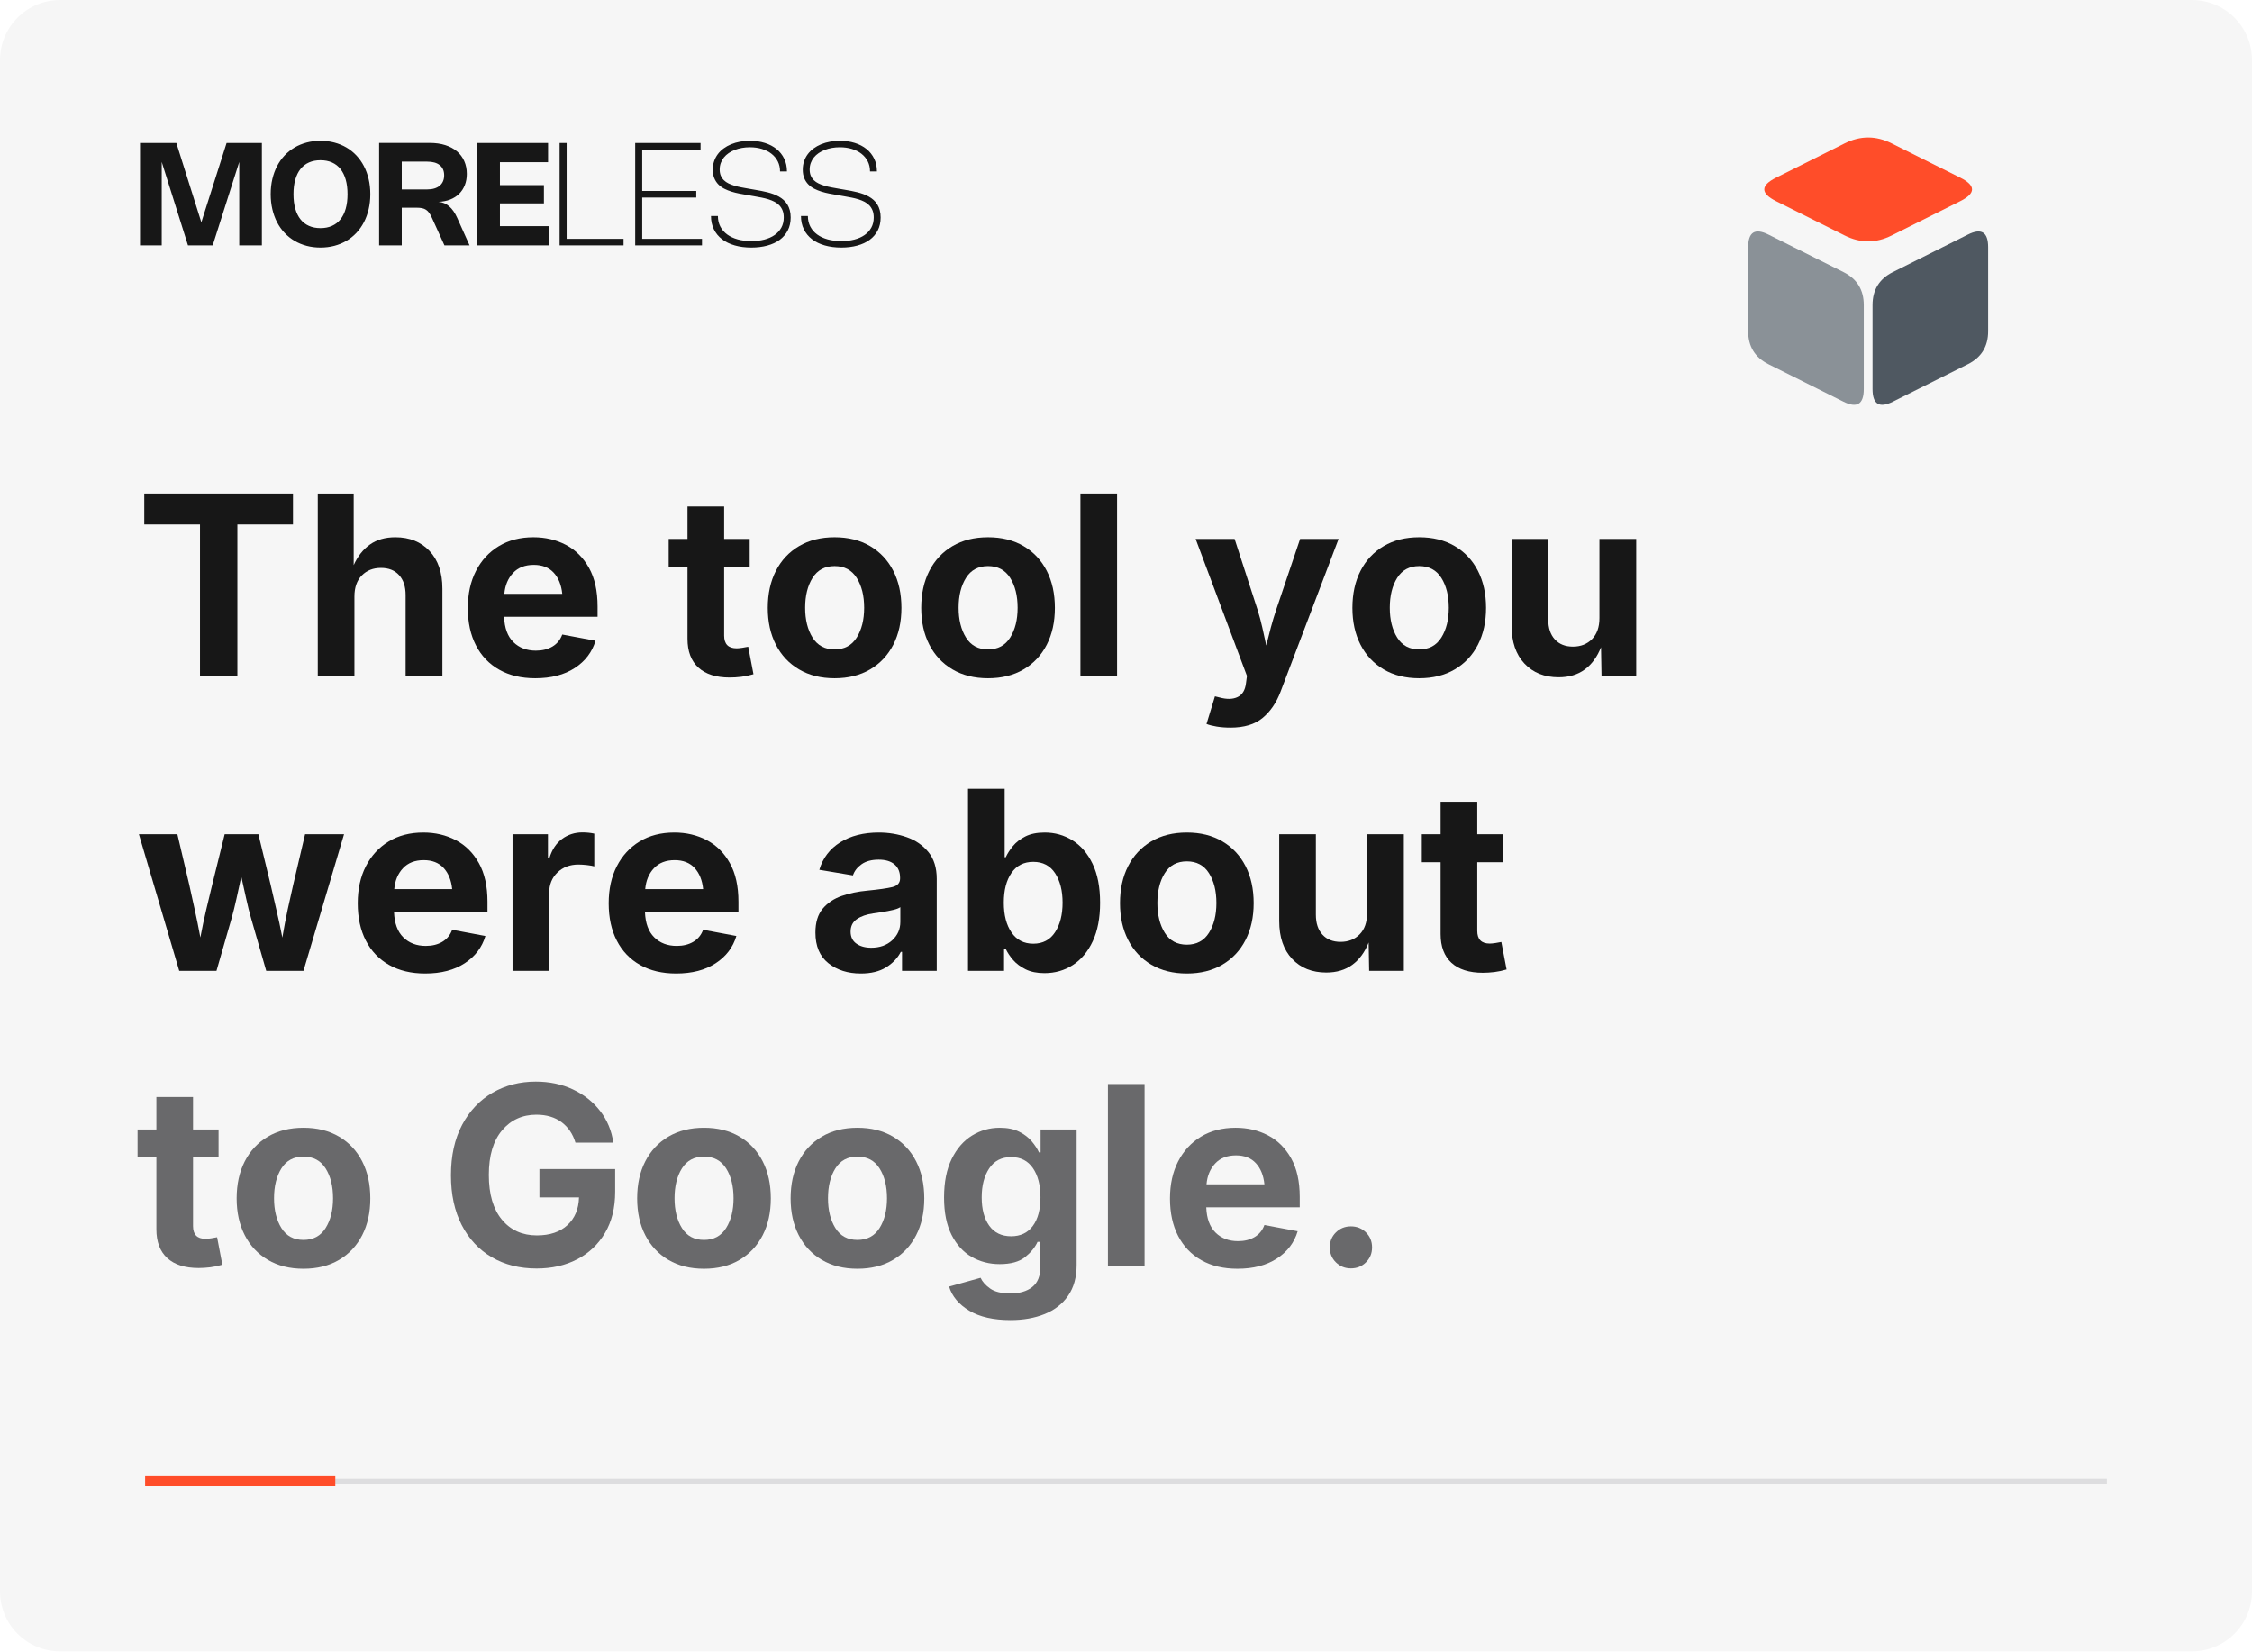
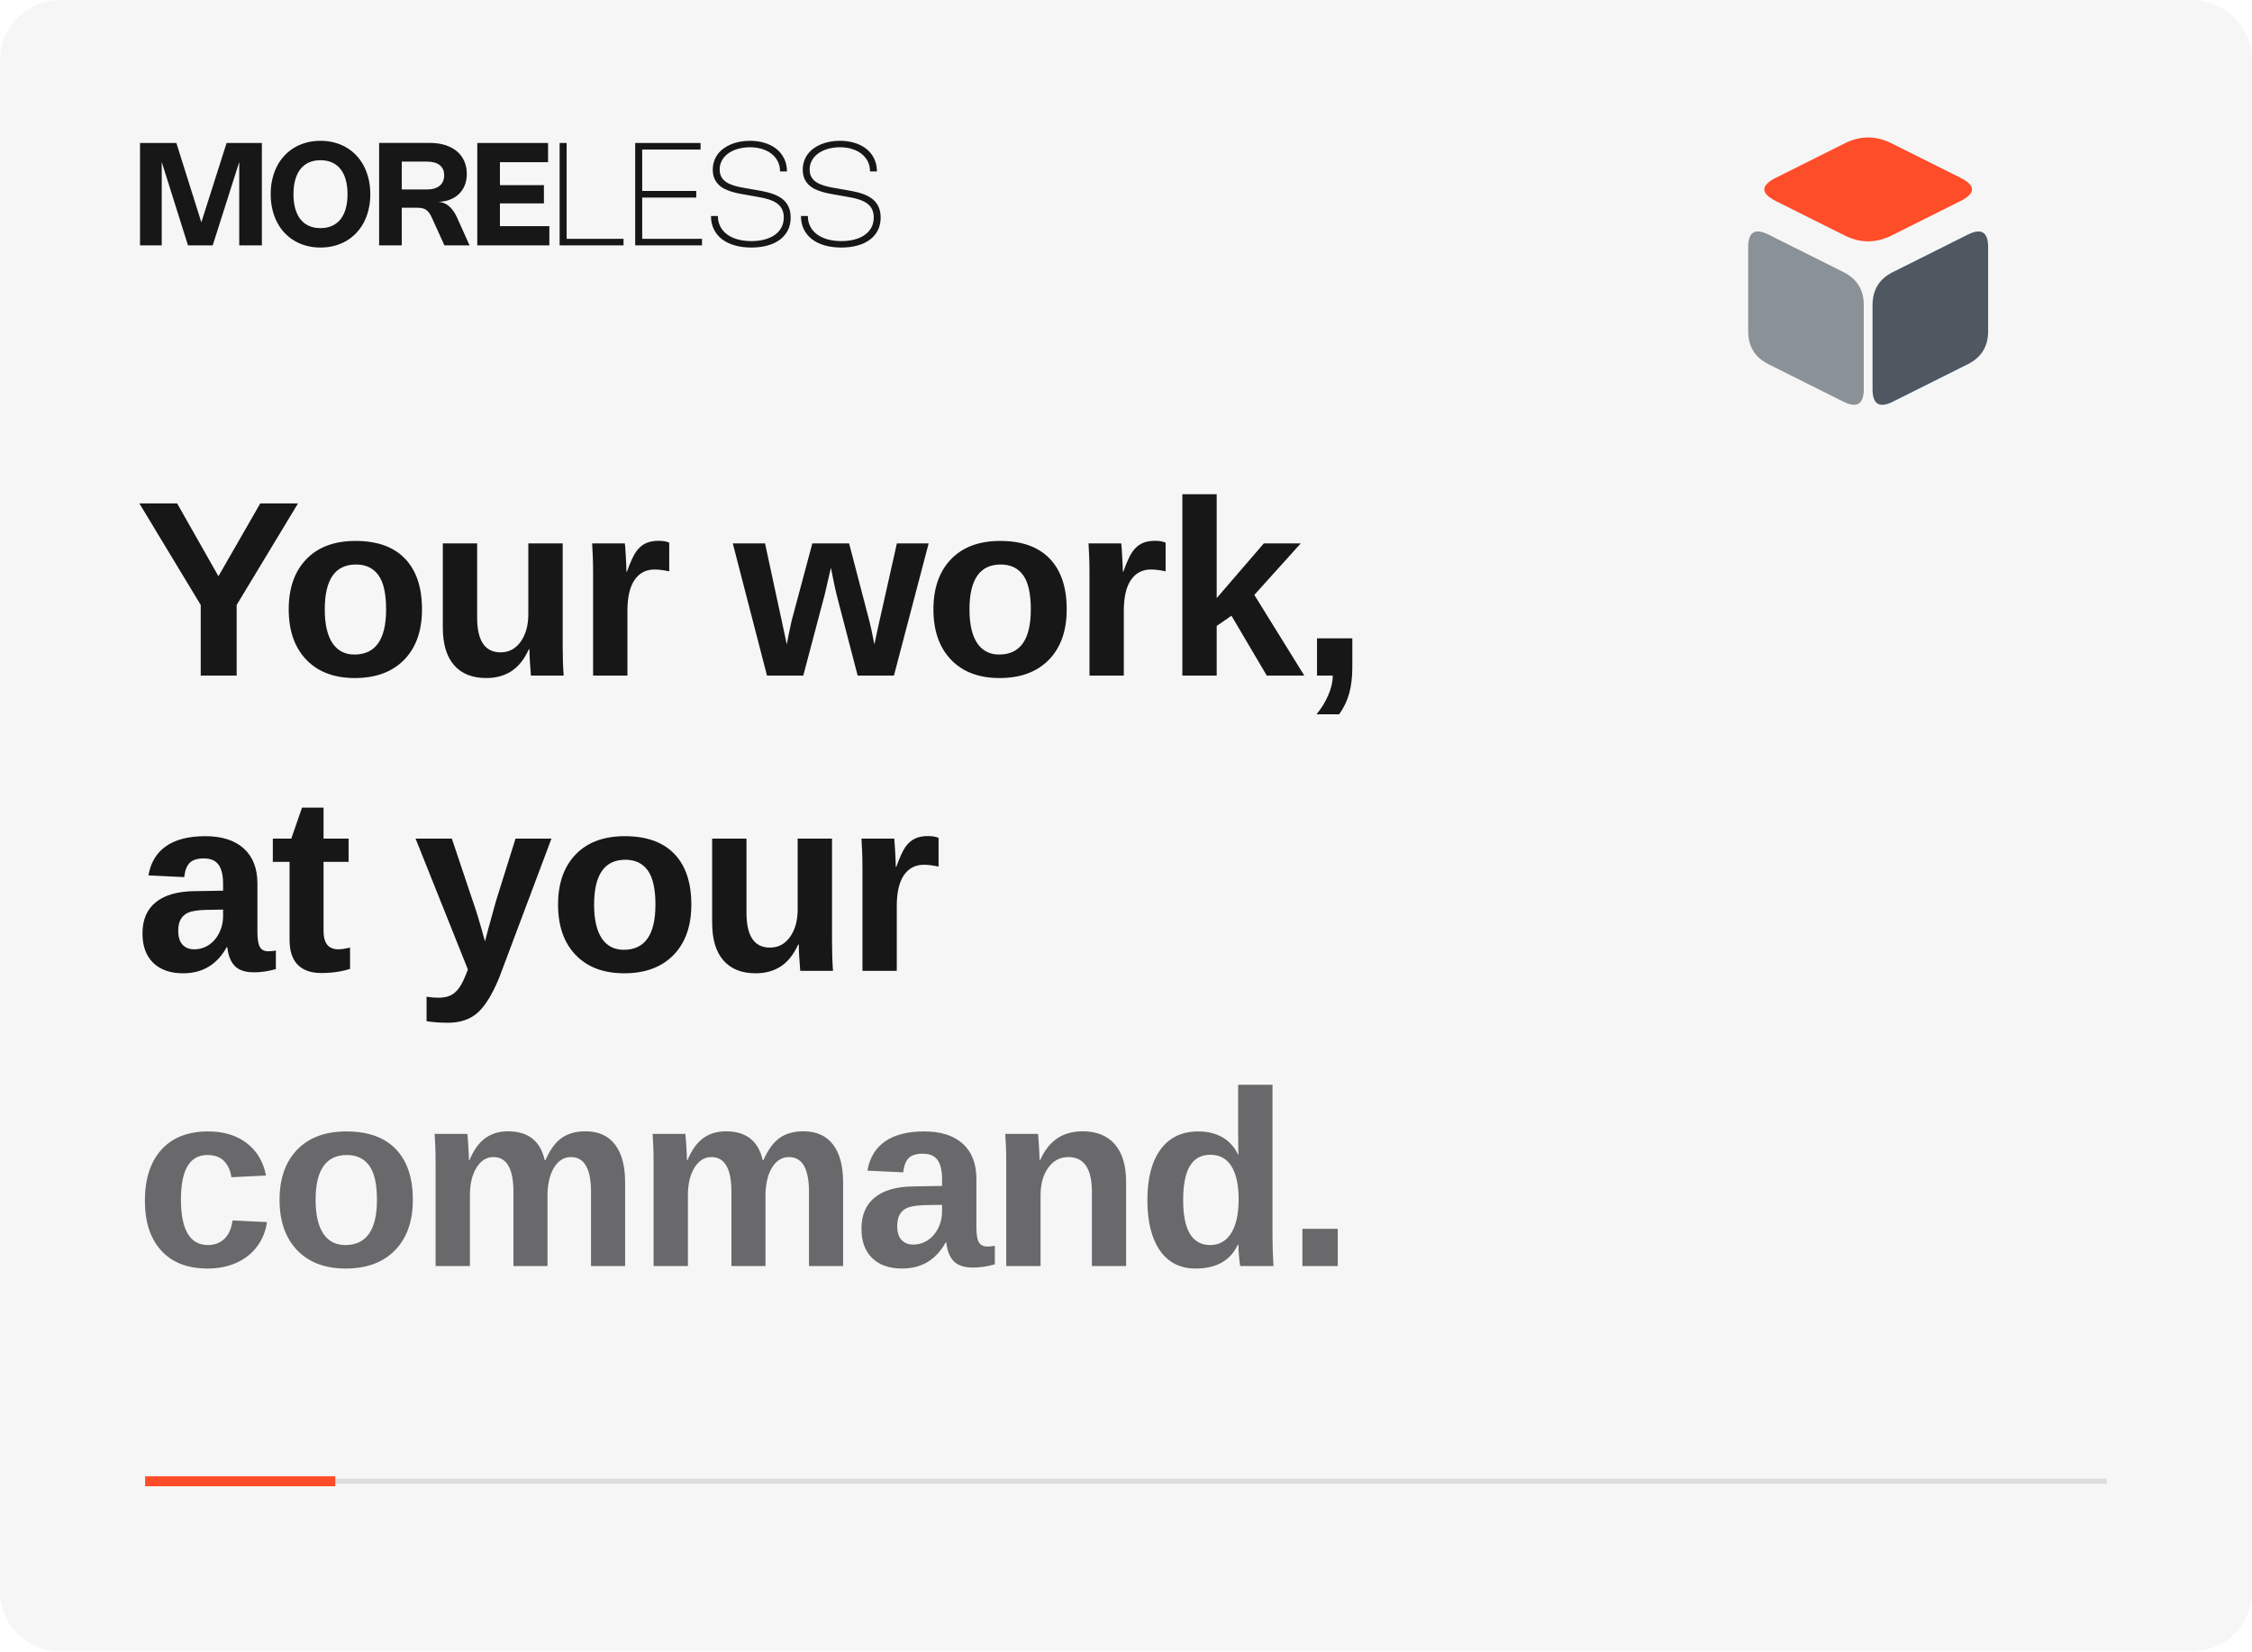
<svg xmlns="http://www.w3.org/2000/svg" width="900" height="660">
  <path fill="#F6F6F6" d="M0 636L0 24Q0 23.411 0.029 22.822Q0.058 22.234 0.116 21.648Q0.173 21.061 0.26 20.478Q0.346 19.896 0.461 19.318Q0.576 18.74 0.719 18.168Q0.862 17.597 1.033 17.033Q1.204 16.469 1.403 15.915Q1.601 15.36 1.827 14.816Q2.052 14.271 2.304 13.739Q2.556 13.206 2.834 12.686Q3.112 12.167 3.415 11.662Q3.717 11.156 4.045 10.666Q4.372 10.176 4.723 9.703Q5.074 9.23 5.448 8.775Q5.822 8.319 6.217 7.883Q6.613 7.446 7.029 7.029Q7.446 6.613 7.883 6.217Q8.319 5.822 8.775 5.448Q9.23 5.074 9.703 4.723Q10.176 4.372 10.666 4.045Q11.156 3.717 11.662 3.415Q12.167 3.112 12.686 2.834Q13.206 2.556 13.739 2.304Q14.271 2.052 14.816 1.827Q15.36 1.601 15.915 1.403Q16.469 1.204 17.033 1.033Q17.597 0.862 18.168 0.719Q18.74 0.576 19.318 0.461Q19.896 0.346 20.478 0.26Q21.061 0.173 21.648 0.116Q22.234 0.058 22.822 0.029Q23.411 0 24 0L876 0Q876.589 0 877.178 0.029Q877.766 0.058 878.352 0.116Q878.939 0.173 879.521 0.26Q880.104 0.346 880.682 0.461Q881.26 0.576 881.831 0.719Q882.403 0.862 882.967 1.033Q883.531 1.204 884.085 1.403Q884.64 1.601 885.184 1.827Q885.729 2.052 886.261 2.304Q886.794 2.556 887.313 2.834Q887.833 3.112 888.338 3.415Q888.844 3.717 889.334 4.045Q889.823 4.372 890.297 4.723Q890.77 5.074 891.225 5.448Q891.681 5.822 892.117 6.217Q892.554 6.613 892.97 7.029Q893.387 7.446 893.783 7.883Q894.178 8.319 894.552 8.775Q894.926 9.23 895.277 9.703Q895.628 10.176 895.955 10.666Q896.282 11.156 896.585 11.662Q896.888 12.167 897.166 12.686Q897.444 13.206 897.696 13.739Q897.948 14.271 898.173 14.816Q898.398 15.36 898.597 15.915Q898.795 16.469 898.966 17.033Q899.138 17.597 899.281 18.168Q899.424 18.74 899.539 19.318Q899.654 19.896 899.74 20.478Q899.827 21.061 899.884 21.648Q899.942 22.234 899.971 22.822Q900 23.411 900 24L900 636Q900 636.589 899.971 637.178Q899.942 637.766 899.884 638.352Q899.827 638.939 899.74 639.521Q899.654 640.104 899.539 640.682Q899.424 641.26 899.281 641.831Q899.138 642.403 898.967 642.967Q898.796 643.531 898.597 644.085Q898.398 644.64 898.173 645.184Q897.948 645.729 897.696 646.261Q897.444 646.794 897.166 647.313Q896.888 647.833 896.585 648.338Q896.282 648.844 895.955 649.334Q895.628 649.823 895.277 650.297Q894.926 650.77 894.552 651.225Q894.178 651.681 893.783 652.117Q893.387 652.554 892.97 652.971Q892.554 653.387 892.117 653.783Q891.681 654.178 891.225 654.552Q890.77 654.926 890.297 655.277Q889.823 655.628 889.334 655.955Q888.844 656.282 888.338 656.585Q887.833 656.888 887.313 657.166Q886.794 657.444 886.261 657.696Q885.729 657.948 885.184 658.173Q884.64 658.399 884.085 658.597Q883.531 658.796 882.967 658.967Q882.403 659.138 881.831 659.281Q881.26 659.424 880.682 659.539Q880.104 659.654 879.522 659.74Q878.939 659.827 878.352 659.884Q877.766 659.942 877.178 659.971Q876.589 660 876 660L24 660Q23.411 660 22.822 659.971Q22.234 659.942 21.648 659.884Q21.061 659.827 20.478 659.74Q19.896 659.654 19.318 659.539Q18.74 659.424 18.168 659.281Q17.597 659.138 17.033 658.967Q16.469 658.796 15.915 658.597Q15.36 658.399 14.816 658.173Q14.271 657.948 13.739 657.696Q13.206 657.444 12.686 657.166Q12.167 656.888 11.662 656.585Q11.156 656.282 10.666 655.955Q10.176 655.628 9.703 655.277Q9.23 654.926 8.775 654.552Q8.319 654.178 7.883 653.783Q7.446 653.387 7.029 652.971Q6.613 652.554 6.217 652.117Q5.822 651.681 5.448 651.225Q5.074 650.77 4.723 650.297Q4.372 649.823 4.045 649.334Q3.717 648.844 3.415 648.338Q3.112 647.833 2.834 647.313Q2.556 646.794 2.304 646.261Q2.052 645.729 1.827 645.184Q1.601 644.64 1.403 644.085Q1.204 643.531 1.033 642.967Q0.862 642.403 0.719 641.831Q0.576 641.26 0.461 640.682Q0.346 640.104 0.26 639.521Q0.173 638.939 0.116 638.352Q0.058 637.766 0.029 637.178Q0 636.589 0 636Z" />
  <path fill="#171717" transform="matrix(0.1 0 0 0.1 54 48)" d="M506.598 91.334L506.598 500.74L416.129 500.74L416.129 167.35L310.051 500.74L211.285 500.74L106.348 167.21L106.348 500.74L19.598 500.74L19.598 91.334L164.754 91.334L264.676 408.412L365.598 91.334L506.598 91.334ZM541.803 296.037Q541.803 263.834 548.459 235.569C552.897 216.717 559.217 199.393 567.429 183.599Q579.738 159.898 597.491 141.147Q615.238 122.397 637.288 109.444Q659.332 96.494 685.459 89.615Q711.583 82.741 740.788 82.74Q769.989 82.741 796.116 89.615Q822.237 96.495 844.35 109.444Q866.475 122.397 884.147 141.147Q901.833 159.897 914.209 183.6C922.467 199.393 928.819 216.737 933.256 235.631Q939.913 263.976 939.913 296.037Q939.913 328.101 933.256 356.444C928.819 375.342 922.467 392.69 914.209 408.49Q901.832 432.179 884.147 450.928Q866.475 469.68 844.35 482.631Q822.237 495.586 796.116 502.459Q769.989 509.333 740.788 509.334Q711.582 509.333 685.459 502.459Q659.332 495.586 637.288 482.631Q615.238 469.68 597.491 450.928Q579.738 432.178 567.428 408.49Q555.115 384.79 548.459 356.444Q541.803 328.101 541.803 296.037M632.85 296.037Q632.85 328.82 640.069 354.162Q647.301 379.492 661.038 396.74C670.202 408.24 681.491 416.951 694.897 422.865Q715.017 431.741 740.787 431.74Q766.552 431.741 786.663 422.865C800.069 416.951 811.373 408.24 820.584 396.74Q834.414 379.491 841.631 354.162C846.451 337.268 848.866 317.892 848.866 296.037Q848.864 263.26 841.631 237.927Q834.413 212.585 820.584 195.334Q806.771 178.085 786.663 169.209C773.256 163.295 757.963 160.334 740.788 160.334C723.608 160.334 708.311 163.295 694.897 169.209Q674.787 178.085 661.037 195.334C651.881 206.834 644.889 221.034 640.069 237.928Q632.849 263.259 632.85 296.038M975.118 500.74L975.118 91.194L1177.68 91.194C1200.68 91.194 1221.313 94.108 1239.587 99.928Q1267.007 108.664 1286.117 124.772Q1305.225 140.867 1315.383 163.772Q1325.556 186.681 1325.555 215.022Q1325.555 239.788 1317.54 260.037Q1309.522 280.287 1294.696 294.819C1284.821 304.506 1272.891 312.096 1258.915 317.584Q1237.945 325.822 1212.04 326.678Q1236.507 328.4 1255.18 344.647Q1273.866 360.884 1287.337 391.084L1336.571 500.74L1236.227 500.74L1186.555 391.381Q1181.115 379.211 1175.525 371.271Q1169.945 363.321 1162.93 358.6C1158.25 355.444 1152.883 353.248 1146.82 352.006Q1137.741 350.147 1124.993 350.146L1065.587 350.146L1065.587 500.74L975.118 500.74ZM1167.228 277.147Q1183.257 277.147 1195.852 273.35Q1208.462 269.554 1217.18 262.334Q1225.91 255.103 1230.493 244.584Q1235.086 234.054 1235.087 220.6Q1235.085 194.117 1217.477 180.022Q1199.864 165.912 1167.087 165.912L1065.587 165.912L1065.587 277.147L1167.228 277.147ZM1650.349 91.334L1650.349 168.35L1457.959 168.35L1457.959 259.819L1633.755 259.819L1633.755 332.834L1457.958 332.834L1457.958 423.724L1655.505 423.724L1655.505 500.74L1367.489 500.74L1367.489 91.334L1650.349 91.334ZM1724.524 91.334L1724.524 474.537L1951.977 474.537L1951.977 500.74L1696.46 500.74L1696.46 91.334L1724.524 91.334ZM2259.756 91.334L2259.756 117.537L2026.568 117.537L2026.568 283.303L2242.568 283.303L2242.568 309.631L2026.568 309.631L2026.568 474.537L2265.474 474.537L2265.474 500.74L1998.506 500.74L1998.506 91.334L2259.756 91.334ZM2457.018 82.74Q2489.501 82.74 2516.705 91.272C2534.838 96.952 2550.444 105.084 2563.518 115.678Q2583.124 131.557 2594.08 154.256Q2605.032 176.945 2605.033 205.146L2577.393 205.146Q2577.391 182.805 2568.377 164.99Q2559.359 147.166 2543.252 134.569Q2527.157 121.978 2505.033 115.24C2490.291 110.752 2474.19 108.506 2456.721 108.506C2445.94 108.506 2435.463 109.393 2425.299 111.162Q2410.063 113.805 2396.674 119.037Q2383.28 124.257 2372.111 131.85Q2360.954 139.43 2353.002 149.319Q2345.062 159.195 2340.627 171.287C2337.667 179.35 2336.19 188.061 2336.19 197.412C2336.19 206.862 2337.666 215.069 2340.627 222.037Q2345.064 232.477 2352.94 240.209C2358.19 245.365 2364.416 249.689 2371.627 253.178Q2382.437 258.4 2395.315 262.256Q2408.204 266.116 2422.58 268.834Q2437.2 271.595 2451.861 274.131L2479.205 278.865Q2491.134 280.928 2503.033 283.162Q2515.283 285.45 2527.361 288.522Q2539.361 291.571 2550.986 295.834C2558.674 298.647 2565.947 301.987 2572.815 305.85Q2583.125 311.649 2591.783 319.381Q2600.439 327.102 2606.674 337.271Q2612.906 347.431 2616.408 360.241Q2619.907 373.054 2619.908 389.225Q2619.908 418.428 2608.378 440.835Q2596.858 463.242 2576.033 478.49Q2555.205 493.727 2526.283 501.522Q2497.375 509.333 2462.736 509.334Q2426.232 509.334 2396.456 500.803Q2366.686 492.289 2345.564 476.115Q2324.453 459.946 2312.923 436.475Q2301.405 412.992 2301.407 383.209L2329.032 383.209Q2329.03 406.835 2338.767 425.522Q2348.498 444.194 2366.11 457.084Q2383.718 469.964 2408.345 476.772C2424.76 481.302 2442.939 483.569 2462.876 483.569Q2490.796 483.571 2514.487 477.49Q2538.171 471.396 2555.487 459.444C2567.037 451.474 2576.057 441.624 2582.549 429.881Q2592.282 412.275 2592.282 389.225Q2592.28 373.193 2587.626 361.381Q2582.983 349.568 2574.814 340.991Q2566.657 332.401 2555.564 326.6Q2544.468 320.804 2531.439 316.725C2522.76 314.006 2513.626 311.717 2504.032 309.85Q2489.564 307.042 2475.049 304.49L2445.705 299.334Q2430.073 296.675 2414.502 293.678Q2398.645 290.647 2383.221 285.881Q2367.971 281.147 2354.377 274.209Q2340.784 267.271 2330.611 256.819C2323.838 249.849 2318.471 241.576 2314.502 231.99Q2308.563 217.602 2308.565 198.131Q2308.565 179.945 2313.861 164.35C2317.393 153.944 2322.354 144.47 2328.752 135.928Q2338.344 123.118 2351.862 113.24Q2365.392 103.366 2381.846 96.569Q2398.312 89.759 2417.346 86.256C2430.041 83.912 2443.268 82.74 2457.018 82.74M2816.608 82.74Q2849.091 82.74 2876.296 91.272C2894.428 96.952 2910.034 105.084 2923.108 115.678Q2942.713 131.557 2953.671 154.256Q2964.623 176.945 2964.624 205.146L2936.984 205.146C2936.984 190.252 2933.975 176.866 2927.967 164.99Q2918.951 147.166 2902.842 134.569Q2886.748 121.978 2864.624 115.24Q2842.513 108.507 2816.311 108.506C2805.53 108.506 2795.053 109.393 2784.889 111.162Q2769.654 113.805 2756.264 119.037Q2742.869 124.257 2731.702 131.85Q2720.544 139.43 2712.592 149.319Q2704.654 159.195 2700.217 171.287C2697.257 179.35 2695.78 188.061 2695.78 197.412Q2695.779 211.586 2700.217 222.037Q2704.655 232.477 2712.53 240.209Q2720.404 247.944 2731.217 253.178Q2742.027 258.4 2754.905 262.256C2763.499 264.83 2772.584 267.022 2782.171 268.834Q2796.79 271.595 2811.451 274.131L2838.796 278.865Q2850.725 280.928 2862.624 283.162Q2874.874 285.45 2886.951 288.522Q2898.952 291.571 2910.576 295.834C2918.263 298.647 2925.536 301.987 2932.404 305.85C2939.279 309.717 2945.599 314.225 2951.373 319.381Q2960.029 327.102 2966.263 337.271C2970.42 344.045 2973.662 351.701 2975.998 360.241Q2979.497 373.054 2979.498 389.225Q2979.498 418.428 2967.966 440.835Q2956.446 463.242 2935.623 478.49Q2914.793 493.727 2885.873 501.522C2866.599 506.729 2845.42 509.334 2822.326 509.334Q2785.822 509.334 2756.045 500.803Q2726.278 492.289 2705.154 476.115Q2684.044 459.946 2672.514 436.475Q2660.996 412.992 2660.998 383.209L2688.623 383.209Q2688.621 406.835 2698.357 425.522Q2708.088 444.194 2725.701 457.084Q2743.308 469.964 2767.935 476.772C2784.349 481.302 2802.529 483.569 2822.466 483.569Q2850.386 483.571 2874.076 477.49Q2897.761 471.396 2915.076 459.444C2926.626 451.474 2935.646 441.624 2942.138 429.881Q2951.872 412.275 2951.873 389.225C2951.873 378.537 2950.318 369.256 2947.216 361.381C2944.123 353.506 2939.849 346.709 2934.404 340.991Q2926.247 332.401 2915.154 326.6Q2904.058 320.804 2891.029 316.725C2882.349 314.006 2873.216 311.717 2863.623 309.85Q2849.154 307.042 2834.638 304.49L2805.295 299.334Q2789.662 296.675 2774.091 293.678Q2758.234 290.647 2742.811 285.881Q2727.559 281.147 2713.966 274.209Q2700.373 267.271 2690.201 256.819C2683.427 249.849 2678.061 241.576 2674.091 231.99Q2668.153 217.602 2668.154 198.131Q2668.154 179.945 2673.451 164.35Q2678.746 148.741 2688.341 135.928Q2697.933 123.118 2711.451 113.24Q2724.981 103.366 2741.435 96.569C2752.412 92.029 2764.248 88.592 2776.935 86.256Q2795.981 82.74 2816.607 82.74" />
  <path fill="#8A9197" transform="matrix(0.35 0 0 0.35 655.25 26)" d="M147.2 193.6L232.8 236.4Q256 248 256 274L256 370Q256 396 232.8 384.4L147.2 341.6Q124 330 124 304L124 208Q124 182 147.2 193.6Z" />
  <path fill="#4F5861" transform="matrix(0.35 0 0 0.35 658.75 26)" d="M364.8 193.6L279.2 236.4Q256 248 256 274L256 370Q256 396 279.2 384.4L364.8 341.6Q388 330 388 304L388 208Q388 182 364.8 193.6Z" />
  <path fill="#FF4D29" transform="matrix(0.35 0 0 0.35 657 12)" d="M282.8 129.4L361.2 168.6Q388 182 361.2 195.4L282.8 234.6Q256 248 229.2 234.6L150.8 195.4Q124 182 150.8 168.6L229.2 129.4Q256 116 282.8 129.4Z" />
-   <path fill="#171717" transform="translate(54 270)" d="M3.662 -60.4L3.662 -72.754L63.086 -72.754L63.086 -60.4L40.869 -60.4L40.869 0L25.928 0L25.928 -60.4L3.662 -60.4Z" />
-   <path fill="#171717" transform="translate(120.748 270)" d="M20.898 -31.592L20.898 0L6.25 0L6.25 -72.754L20.605 -72.754L20.605 -44.141Q22.998 -49.463 27.1 -52.368Q31.201 -55.273 37.256 -55.273Q45.752 -55.273 50.903 -49.805Q56.055 -44.336 56.055 -34.717L56.055 0L41.357 0L41.357 -32.178Q41.357 -37.256 38.745 -40.137Q36.133 -43.018 31.494 -43.018Q26.807 -43.018 23.853 -40.015Q20.898 -37.012 20.898 -31.592Z" />
-   <path fill="#171717" transform="translate(183.004 270)" d="M30.908 1.074Q22.559 1.074 16.504 -2.344Q10.449 -5.762 7.202 -12.061Q3.955 -18.359 3.955 -27.002Q3.955 -35.449 7.202 -41.797Q10.449 -48.145 16.333 -51.709Q22.217 -55.273 30.176 -55.273Q37.305 -55.273 43.115 -52.246Q48.926 -49.219 52.368 -43.066Q55.811 -36.914 55.811 -27.588L55.811 -23.486L18.457 -23.486Q18.701 -16.797 22.168 -13.379Q25.635 -9.961 31.152 -9.961Q35.01 -9.961 37.769 -11.597Q40.527 -13.232 41.699 -16.406L54.98 -13.916Q52.979 -7.129 46.704 -3.027Q40.43 1.074 30.908 1.074ZM18.555 -32.666L41.699 -32.666Q41.162 -37.988 38.281 -41.113Q35.4 -44.238 30.322 -44.238Q25.049 -44.238 22.021 -40.991Q18.994 -37.744 18.555 -32.666Z" />
-   <path fill="#171717" transform="translate(242.574 270)" d="" />
-   <path fill="#171717" transform="translate(266.256 270)" d="M33.35 -54.59L33.35 -43.408L23.145 -43.408L23.145 -15.967Q23.145 -10.889 28.125 -10.889Q28.955 -10.889 30.444 -11.108Q31.934 -11.328 32.764 -11.523L34.863 -0.537Q32.422 0.195 30.005 0.488Q27.588 0.781 25.391 0.781Q17.188 0.781 12.842 -3.198Q8.496 -7.178 8.496 -14.697L8.496 -43.408L0.977 -43.408L0.977 -54.59L8.496 -54.59L8.496 -67.578L23.145 -67.578L23.145 -54.59L33.35 -54.59Z" />
-   <path fill="#171717" transform="translate(302.877 270)" d="M30.664 1.074Q22.461 1.074 16.455 -2.466Q10.449 -6.006 7.202 -12.329Q3.955 -18.652 3.955 -27.051Q3.955 -35.498 7.202 -41.846Q10.449 -48.193 16.455 -51.733Q22.461 -55.273 30.664 -55.273Q38.867 -55.273 44.873 -51.733Q50.879 -48.193 54.126 -41.846Q57.373 -35.498 57.373 -27.051Q57.373 -18.652 54.126 -12.329Q50.879 -6.006 44.873 -2.466Q38.867 1.074 30.664 1.074ZM30.664 -10.449Q36.523 -10.449 39.502 -15.186Q42.48 -19.922 42.48 -27.1Q42.48 -34.326 39.502 -39.038Q36.523 -43.75 30.664 -43.75Q24.805 -43.75 21.851 -39.038Q18.896 -34.326 18.896 -27.1Q18.896 -19.922 21.851 -15.186Q24.805 -10.449 30.664 -10.449Z" />
-   <path fill="#171717" transform="translate(364.205 270)" d="M30.664 1.074Q22.461 1.074 16.455 -2.466Q10.449 -6.006 7.202 -12.329Q3.955 -18.652 3.955 -27.051Q3.955 -35.498 7.202 -41.846Q10.449 -48.193 16.455 -51.733Q22.461 -55.273 30.664 -55.273Q38.867 -55.273 44.873 -51.733Q50.879 -48.193 54.126 -41.846Q57.373 -35.498 57.373 -27.051Q57.373 -18.652 54.126 -12.329Q50.879 -6.006 44.873 -2.466Q38.867 1.074 30.664 1.074ZM30.664 -10.449Q36.523 -10.449 39.502 -15.186Q42.48 -19.922 42.48 -27.1Q42.48 -34.326 39.502 -39.038Q36.523 -43.75 30.664 -43.75Q24.805 -43.75 21.851 -39.038Q18.896 -34.326 18.896 -27.1Q18.896 -19.922 21.851 -15.186Q24.805 -10.449 30.664 -10.449Z" />
-   <path fill="#171717" transform="translate(425.533 270)" d="M20.898 -72.754L20.898 0L6.25 0L6.25 -72.754L20.898 -72.754Z" />
-   <path fill="#171717" transform="translate(452.633 270)" d="" />
-   <path fill="#171717" transform="translate(476.314 270)" d="M5.859 19.336L9.229 8.301L11.035 8.74Q15.479 9.961 18.311 8.569Q21.143 7.178 21.631 3.076L22.021 0.146L1.514 -54.59L17.09 -54.59L26.27 -26.27Q27.393 -22.705 28.174 -19.165Q28.955 -15.625 29.736 -12.012Q30.615 -15.674 31.567 -19.214Q32.52 -22.754 33.691 -26.27L43.262 -54.59L58.643 -54.59L35.449 6.445Q32.959 13.037 28.296 16.919Q23.633 20.801 15.43 20.801Q12.5 20.801 9.961 20.386Q7.422 19.971 5.859 19.336Z" />
-   <path fill="#171717" transform="translate(536.52 270)" d="M30.664 1.074Q22.461 1.074 16.455 -2.466Q10.449 -6.006 7.202 -12.329Q3.955 -18.652 3.955 -27.051Q3.955 -35.498 7.202 -41.846Q10.449 -48.193 16.455 -51.733Q22.461 -55.273 30.664 -55.273Q38.867 -55.273 44.873 -51.733Q50.879 -48.193 54.126 -41.846Q57.373 -35.498 57.373 -27.051Q57.373 -18.652 54.126 -12.329Q50.879 -6.006 44.873 -2.466Q38.867 1.074 30.664 1.074ZM30.664 -10.449Q36.523 -10.449 39.502 -15.186Q42.48 -19.922 42.48 -27.1Q42.48 -34.326 39.502 -39.038Q36.523 -43.75 30.664 -43.75Q24.805 -43.75 21.851 -39.038Q18.896 -34.326 18.896 -27.1Q18.896 -19.922 21.851 -15.186Q24.805 -10.449 30.664 -10.449Z" />
-   <path fill="#171717" transform="translate(597.848 270)" d="M25.049 0.684Q16.553 0.684 11.401 -4.785Q6.25 -10.254 6.25 -19.873L6.25 -54.59L20.898 -54.59L20.898 -22.412Q20.898 -17.334 23.535 -14.453Q26.172 -11.572 30.762 -11.572Q35.449 -11.572 38.403 -14.575Q41.357 -17.578 41.357 -22.998L41.357 -54.59L56.055 -54.59L56.055 0L42.188 0L41.992 -11.328Q39.697 -5.518 35.474 -2.417Q31.25 0.684 25.049 0.684Z" />
-   <path fill="#171717" transform="translate(54 388)" d="M17.627 0L1.514 -54.59L16.895 -54.59L21.631 -34.424Q22.607 -29.883 23.779 -24.658Q24.951 -19.434 26.074 -13.33Q27.197 -19.287 28.442 -24.536Q29.688 -29.785 30.811 -34.424L35.791 -54.59L49.268 -54.59L54.15 -34.424Q55.176 -29.785 56.421 -24.561Q57.666 -19.336 58.838 -13.281Q59.863 -19.336 60.986 -24.561Q62.109 -29.785 63.184 -34.424L67.92 -54.59L83.496 -54.59L67.285 0L52.393 0L46.338 -21.045Q45.312 -24.561 44.36 -28.955Q43.408 -33.35 42.432 -37.646Q41.504 -33.35 40.527 -28.931Q39.551 -24.512 38.574 -21.045L32.52 0L17.627 0Z" />
-   <path fill="#171717" transform="translate(139.01 388)" d="M30.908 1.074Q22.559 1.074 16.504 -2.344Q10.449 -5.762 7.202 -12.061Q3.955 -18.359 3.955 -27.002Q3.955 -35.449 7.202 -41.797Q10.449 -48.145 16.333 -51.709Q22.217 -55.273 30.176 -55.273Q37.305 -55.273 43.115 -52.246Q48.926 -49.219 52.368 -43.066Q55.811 -36.914 55.811 -27.588L55.811 -23.486L18.457 -23.486Q18.701 -16.797 22.168 -13.379Q25.635 -9.961 31.152 -9.961Q35.01 -9.961 37.769 -11.597Q40.527 -13.232 41.699 -16.406L54.98 -13.916Q52.979 -7.129 46.704 -3.027Q40.43 1.074 30.908 1.074ZM18.555 -32.666L41.699 -32.666Q41.162 -37.988 38.281 -41.113Q35.4 -44.238 30.322 -44.238Q25.049 -44.238 22.021 -40.991Q18.994 -37.744 18.555 -32.666Z" />
-   <path fill="#171717" transform="translate(198.58 388)" d="M6.25 0L6.25 -54.59L20.41 -54.59L20.41 -45.068L20.996 -45.068Q22.51 -50.098 26.05 -52.71Q29.59 -55.322 34.18 -55.322Q36.67 -55.322 38.916 -54.834L38.916 -41.748Q37.939 -42.041 36.06 -42.261Q34.18 -42.48 32.568 -42.48Q27.49 -42.48 24.194 -39.307Q20.898 -36.133 20.898 -31.055L20.898 0L6.25 0Z" />
-   <path fill="#171717" transform="translate(239.303 388)" d="M30.908 1.074Q22.559 1.074 16.504 -2.344Q10.449 -5.762 7.202 -12.061Q3.955 -18.359 3.955 -27.002Q3.955 -35.449 7.202 -41.797Q10.449 -48.145 16.333 -51.709Q22.217 -55.273 30.176 -55.273Q37.305 -55.273 43.115 -52.246Q48.926 -49.219 52.368 -43.066Q55.811 -36.914 55.811 -27.588L55.811 -23.486L18.457 -23.486Q18.701 -16.797 22.168 -13.379Q25.635 -9.961 31.152 -9.961Q35.01 -9.961 37.769 -11.597Q40.527 -13.232 41.699 -16.406L54.98 -13.916Q52.979 -7.129 46.704 -3.027Q40.43 1.074 30.908 1.074ZM18.555 -32.666L41.699 -32.666Q41.162 -37.988 38.281 -41.113Q35.4 -44.238 30.322 -44.238Q25.049 -44.238 22.021 -40.991Q18.994 -37.744 18.555 -32.666Z" />
-   <path fill="#171717" transform="translate(298.873 388)" d="" />
-   <path fill="#171717" transform="translate(322.555 388)" d="M21.484 1.074Q13.672 1.074 8.496 -3.052Q3.32 -7.178 3.32 -15.283Q3.32 -21.387 6.25 -24.854Q9.18 -28.32 13.867 -29.932Q18.555 -31.543 23.926 -32.031Q30.957 -32.715 34.058 -33.472Q37.158 -34.229 37.158 -36.914L37.158 -37.158Q37.158 -40.625 34.937 -42.529Q32.715 -44.434 28.613 -44.434Q24.365 -44.434 21.777 -42.603Q19.189 -40.771 18.311 -38.135L4.883 -40.381Q6.982 -47.461 13.257 -51.367Q19.531 -55.273 28.662 -55.273Q34.521 -55.273 39.819 -53.418Q45.117 -51.562 48.462 -47.485Q51.807 -43.408 51.807 -36.768L51.807 0L37.939 0L37.939 -7.568L37.451 -7.568Q35.449 -3.76 31.494 -1.343Q27.539 1.074 21.484 1.074ZM25.635 -9.229Q30.762 -9.229 34.009 -12.207Q37.256 -15.186 37.256 -19.531L37.256 -25.439Q36.377 -24.805 34.399 -24.341Q32.422 -23.877 30.225 -23.511Q28.027 -23.145 26.416 -22.949Q22.363 -22.363 19.873 -20.654Q17.383 -18.945 17.383 -15.674Q17.383 -12.5 19.702 -10.864Q22.021 -9.229 25.635 -9.229Z" />
-   <path fill="#171717" transform="translate(380.611 388)" d="M36.816 0.928Q32.373 0.928 29.297 -0.586Q26.221 -2.1 24.292 -4.321Q22.363 -6.543 21.338 -8.74L20.654 -8.74L20.654 0L6.25 0L6.25 -72.754L20.898 -72.754L20.898 -45.41L21.338 -45.41Q22.314 -47.559 24.194 -49.854Q26.074 -52.148 29.175 -53.711Q32.275 -55.273 36.914 -55.273Q42.969 -55.273 47.998 -52.148Q53.027 -49.023 56.03 -42.773Q59.033 -36.523 59.033 -27.197Q59.033 -18.115 56.104 -11.841Q53.174 -5.566 48.145 -2.319Q43.115 0.928 36.816 0.928ZM32.324 -10.84Q38.037 -10.84 41.04 -15.43Q44.043 -20.02 44.043 -27.246Q44.043 -34.424 41.064 -38.989Q38.086 -43.555 32.324 -43.555Q26.66 -43.555 23.608 -39.111Q20.557 -34.668 20.557 -27.246Q20.557 -19.824 23.633 -15.332Q26.709 -10.84 32.324 -10.84Z" />
-   <path fill="#171717" transform="translate(443.648 388)" d="M30.664 1.074Q22.461 1.074 16.455 -2.466Q10.449 -6.006 7.202 -12.329Q3.955 -18.652 3.955 -27.051Q3.955 -35.498 7.202 -41.846Q10.449 -48.193 16.455 -51.733Q22.461 -55.273 30.664 -55.273Q38.867 -55.273 44.873 -51.733Q50.879 -48.193 54.126 -41.846Q57.373 -35.498 57.373 -27.051Q57.373 -18.652 54.126 -12.329Q50.879 -6.006 44.873 -2.466Q38.867 1.074 30.664 1.074ZM30.664 -10.449Q36.523 -10.449 39.502 -15.186Q42.48 -19.922 42.48 -27.1Q42.48 -34.326 39.502 -39.038Q36.523 -43.75 30.664 -43.75Q24.805 -43.75 21.851 -39.038Q18.896 -34.326 18.896 -27.1Q18.896 -19.922 21.851 -15.186Q24.805 -10.449 30.664 -10.449Z" />
-   <path fill="#171717" transform="translate(504.977 388)" d="M25.049 0.684Q16.553 0.684 11.401 -4.785Q6.25 -10.254 6.25 -19.873L6.25 -54.59L20.898 -54.59L20.898 -22.412Q20.898 -17.334 23.535 -14.453Q26.172 -11.572 30.762 -11.572Q35.449 -11.572 38.403 -14.575Q41.357 -17.578 41.357 -22.998L41.357 -54.59L56.055 -54.59L56.055 0L42.188 0L41.992 -11.328Q39.697 -5.518 35.474 -2.417Q31.25 0.684 25.049 0.684Z" />
-   <path fill="#171717" transform="translate(567.232 388)" d="M33.35 -54.59L33.35 -43.408L23.145 -43.408L23.145 -15.967Q23.145 -10.889 28.125 -10.889Q28.955 -10.889 30.444 -11.108Q31.934 -11.328 32.764 -11.523L34.863 -0.537Q32.422 0.195 30.005 0.488Q27.588 0.781 25.391 0.781Q17.188 0.781 12.842 -3.198Q8.496 -7.178 8.496 -14.697L8.496 -43.408L0.977 -43.408L0.977 -54.59L8.496 -54.59L8.496 -67.578L23.145 -67.578L23.145 -54.59L33.35 -54.59Z" />
-   <path fill="#69696B" transform="translate(54 506)" d="M33.35 -54.59L33.35 -43.408L23.145 -43.408L23.145 -15.967Q23.145 -10.889 28.125 -10.889Q28.955 -10.889 30.444 -11.108Q31.934 -11.328 32.764 -11.523L34.863 -0.537Q32.422 0.195 30.005 0.488Q27.588 0.781 25.391 0.781Q17.188 0.781 12.842 -3.198Q8.496 -7.178 8.496 -14.697L8.496 -43.408L0.977 -43.408L0.977 -54.59L8.496 -54.59L8.496 -67.578L23.145 -67.578L23.145 -54.59L33.35 -54.59Z" />
-   <path fill="#69696B" transform="translate(90.6211 506)" d="M30.664 1.074Q22.461 1.074 16.455 -2.466Q10.449 -6.006 7.202 -12.329Q3.955 -18.652 3.955 -27.051Q3.955 -35.498 7.202 -41.846Q10.449 -48.193 16.455 -51.733Q22.461 -55.273 30.664 -55.273Q38.867 -55.273 44.873 -51.733Q50.879 -48.193 54.126 -41.846Q57.373 -35.498 57.373 -27.051Q57.373 -18.652 54.126 -12.329Q50.879 -6.006 44.873 -2.466Q38.867 1.074 30.664 1.074ZM30.664 -10.449Q36.523 -10.449 39.502 -15.186Q42.48 -19.922 42.48 -27.1Q42.48 -34.326 39.502 -39.038Q36.523 -43.75 30.664 -43.75Q24.805 -43.75 21.851 -39.038Q18.896 -34.326 18.896 -27.1Q18.896 -19.922 21.851 -15.186Q24.805 -10.449 30.664 -10.449Z" />
-   <path fill="#69696B" transform="translate(151.949 506)" d="" />
-   <path fill="#69696B" transform="translate(175.631 506)" d="M38.818 0.977Q28.613 0.977 20.898 -3.54Q13.184 -8.057 8.887 -16.406Q4.59 -24.756 4.59 -36.279Q4.59 -48.047 9.058 -56.445Q13.525 -64.844 21.216 -69.287Q28.906 -73.73 38.477 -73.73Q46.68 -73.73 53.32 -70.605Q59.961 -67.48 64.209 -61.987Q68.457 -56.494 69.482 -49.316L54.346 -49.316Q52.783 -54.541 48.779 -57.52Q44.775 -60.498 38.721 -60.498Q30.322 -60.498 25.024 -54.248Q19.727 -47.998 19.727 -36.426Q19.727 -24.854 24.951 -18.555Q30.176 -12.256 38.916 -12.256Q46.68 -12.256 51.123 -16.357Q55.566 -20.459 55.762 -27.441L39.941 -27.441L39.941 -38.77L70.215 -38.77L70.215 -29.688Q70.215 -20.117 66.162 -13.257Q62.109 -6.396 55.029 -2.71Q47.949 0.977 38.818 0.977Z" />
-   <path fill="#69696B" transform="translate(250.68 506)" d="M30.664 1.074Q22.461 1.074 16.455 -2.466Q10.449 -6.006 7.202 -12.329Q3.955 -18.652 3.955 -27.051Q3.955 -35.498 7.202 -41.846Q10.449 -48.193 16.455 -51.733Q22.461 -55.273 30.664 -55.273Q38.867 -55.273 44.873 -51.733Q50.879 -48.193 54.126 -41.846Q57.373 -35.498 57.373 -27.051Q57.373 -18.652 54.126 -12.329Q50.879 -6.006 44.873 -2.466Q38.867 1.074 30.664 1.074ZM30.664 -10.449Q36.523 -10.449 39.502 -15.186Q42.48 -19.922 42.48 -27.1Q42.48 -34.326 39.502 -39.038Q36.523 -43.75 30.664 -43.75Q24.805 -43.75 21.851 -39.038Q18.896 -34.326 18.896 -27.1Q18.896 -19.922 21.851 -15.186Q24.805 -10.449 30.664 -10.449Z" />
-   <path fill="#69696B" transform="translate(312.008 506)" d="M30.664 1.074Q22.461 1.074 16.455 -2.466Q10.449 -6.006 7.202 -12.329Q3.955 -18.652 3.955 -27.051Q3.955 -35.498 7.202 -41.846Q10.449 -48.193 16.455 -51.733Q22.461 -55.273 30.664 -55.273Q38.867 -55.273 44.873 -51.733Q50.879 -48.193 54.126 -41.846Q57.373 -35.498 57.373 -27.051Q57.373 -18.652 54.126 -12.329Q50.879 -6.006 44.873 -2.466Q38.867 1.074 30.664 1.074ZM30.664 -10.449Q36.523 -10.449 39.502 -15.186Q42.48 -19.922 42.48 -27.1Q42.48 -34.326 39.502 -39.038Q36.523 -43.75 30.664 -43.75Q24.805 -43.75 21.851 -39.038Q18.896 -34.326 18.896 -27.1Q18.896 -19.922 21.851 -15.186Q24.805 -10.449 30.664 -10.449Z" />
-   <path fill="#69696B" transform="translate(373.336 506)" d="M30.518 21.582Q20.264 21.582 14.014 17.822Q7.764 14.062 5.957 8.203L18.555 4.688Q19.58 6.982 22.339 8.96Q25.098 10.938 30.42 10.938Q35.986 10.938 39.209 8.374Q42.432 5.811 42.432 0.391L42.432 -9.668L41.309 -9.668Q39.795 -6.348 36.304 -3.564Q32.812 -0.781 26.172 -0.781Q20.02 -0.781 14.99 -3.662Q9.961 -6.543 6.958 -12.451Q3.955 -18.359 3.955 -27.393Q3.955 -36.621 7.007 -42.822Q10.059 -49.023 15.112 -52.148Q20.166 -55.273 26.221 -55.273Q30.811 -55.273 33.936 -53.711Q37.061 -52.148 38.989 -49.854Q40.918 -47.559 41.895 -45.41L42.529 -45.41L42.529 -54.59L56.934 -54.59L56.934 -0.439Q56.934 6.934 53.54 11.841Q50.146 16.748 44.165 19.165Q38.184 21.582 30.518 21.582ZM30.762 -11.914Q36.377 -11.914 39.429 -16.04Q42.48 -20.166 42.48 -27.49Q42.48 -34.766 39.453 -39.16Q36.426 -43.555 30.762 -43.555Q25 -43.555 21.997 -39.038Q18.994 -34.521 18.994 -27.49Q18.994 -20.312 22.021 -16.113Q25.049 -11.914 30.762 -11.914Z" />
-   <path fill="#69696B" transform="translate(436.52 506)" d="M20.898 -72.754L20.898 0L6.25 0L6.25 -72.754L20.898 -72.754Z" />
-   <path fill="#69696B" transform="translate(463.619 506)" d="M30.908 1.074Q22.559 1.074 16.504 -2.344Q10.449 -5.762 7.202 -12.061Q3.955 -18.359 3.955 -27.002Q3.955 -35.449 7.202 -41.797Q10.449 -48.145 16.333 -51.709Q22.217 -55.273 30.176 -55.273Q37.305 -55.273 43.115 -52.246Q48.926 -49.219 52.368 -43.066Q55.811 -36.914 55.811 -27.588L55.811 -23.486L18.457 -23.486Q18.701 -16.797 22.168 -13.379Q25.635 -9.961 31.152 -9.961Q35.01 -9.961 37.769 -11.597Q40.527 -13.232 41.699 -16.406L54.98 -13.916Q52.979 -7.129 46.704 -3.027Q40.43 1.074 30.908 1.074ZM18.555 -32.666L41.699 -32.666Q41.162 -37.988 38.281 -41.113Q35.4 -44.238 30.322 -44.238Q25.049 -44.238 22.021 -40.991Q18.994 -37.744 18.555 -32.666Z" />
-   <path fill="#69696B" transform="translate(523.189 506)" d="M16.699 0.928Q13.135 0.928 10.693 -1.489Q8.252 -3.906 8.252 -7.471Q8.252 -11.035 10.693 -13.452Q13.135 -15.869 16.699 -15.869Q20.264 -15.869 22.705 -13.452Q25.146 -11.035 25.146 -7.471Q25.146 -3.906 22.705 -1.489Q20.264 0.928 16.699 0.928Z" />
+   <text x="54" y="270" fill="#171717" font-family="Arial, Helvetica, sans-serif" font-size="100" font-weight="700" letter-spacing="-1.8">Your work,</text>
+   <text x="54" y="388" fill="#171717" font-family="Arial, Helvetica, sans-serif" font-size="100" font-weight="700" letter-spacing="-1.8">at your</text>
+   <text x="54" y="506" fill="#69696B" font-family="Arial, Helvetica, sans-serif" font-size="100" font-weight="700" letter-spacing="-1.8">command.</text>
  <path fill="none" stroke="#DDDDDF" stroke-width="2" stroke-miterlimit="4" d="M58 592L842 592" />
  <path fill="none" stroke="#FF4D29" stroke-width="4" stroke-miterlimit="4" d="M58 592L134 592" />
</svg>
